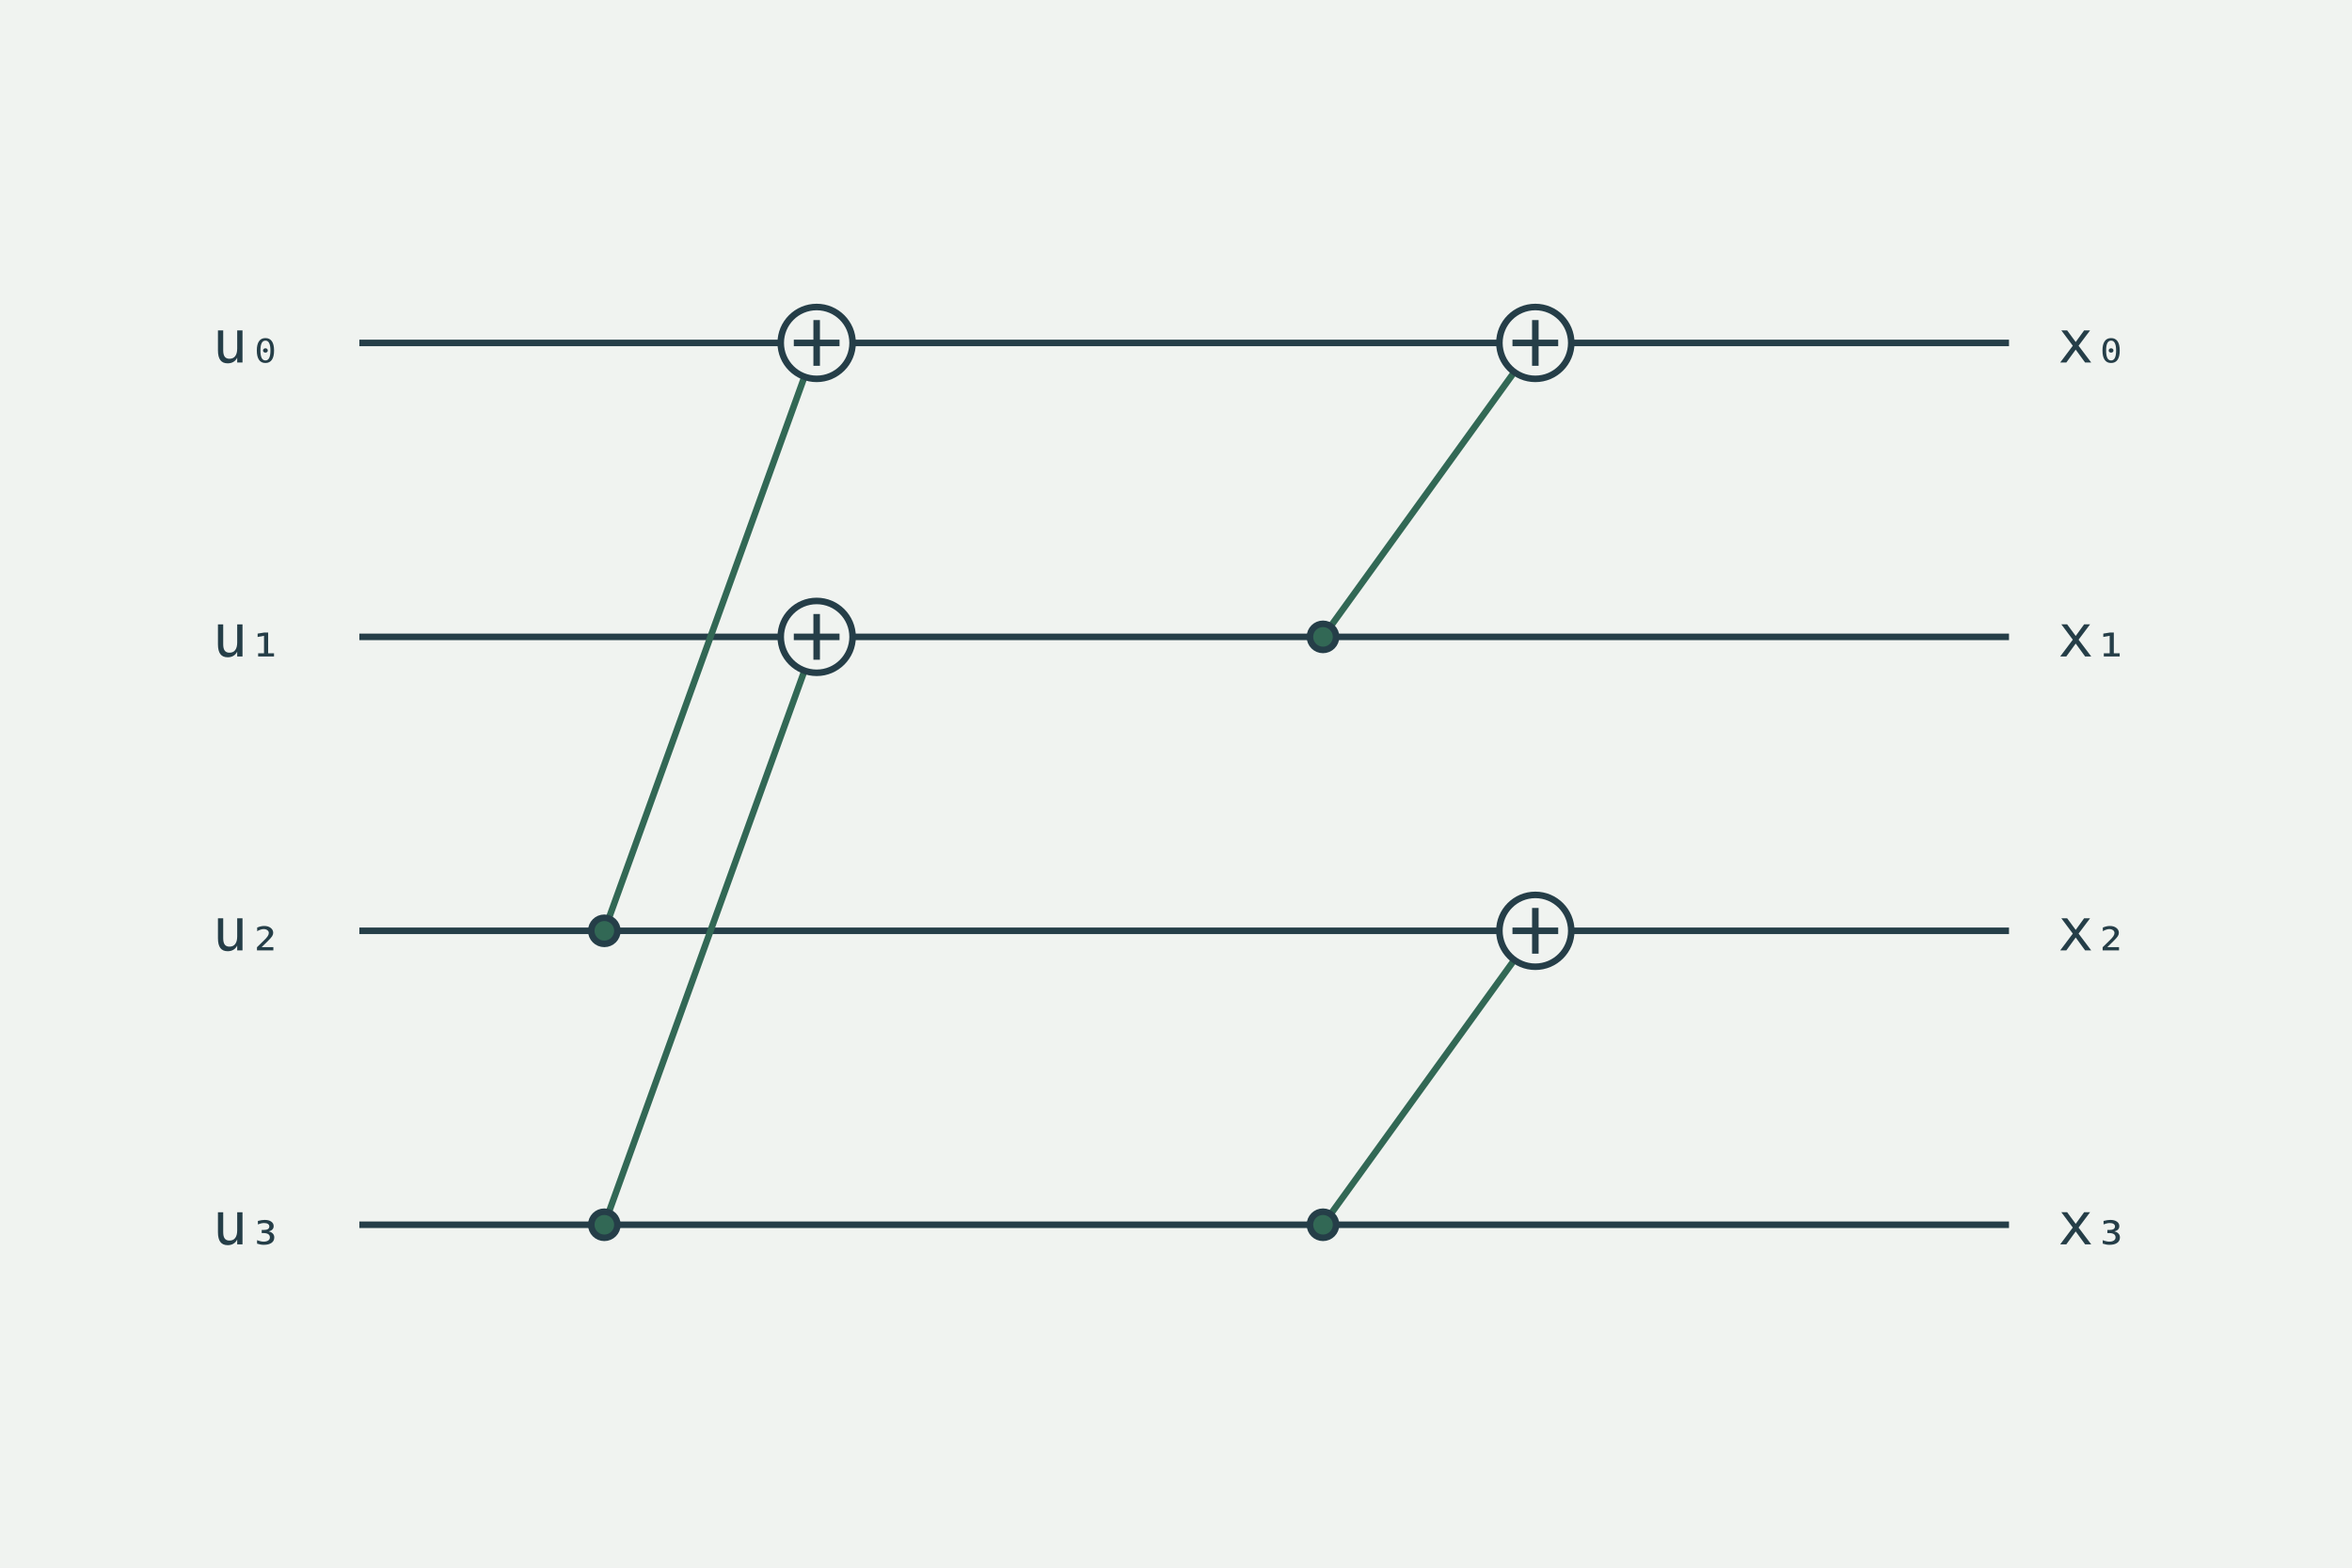
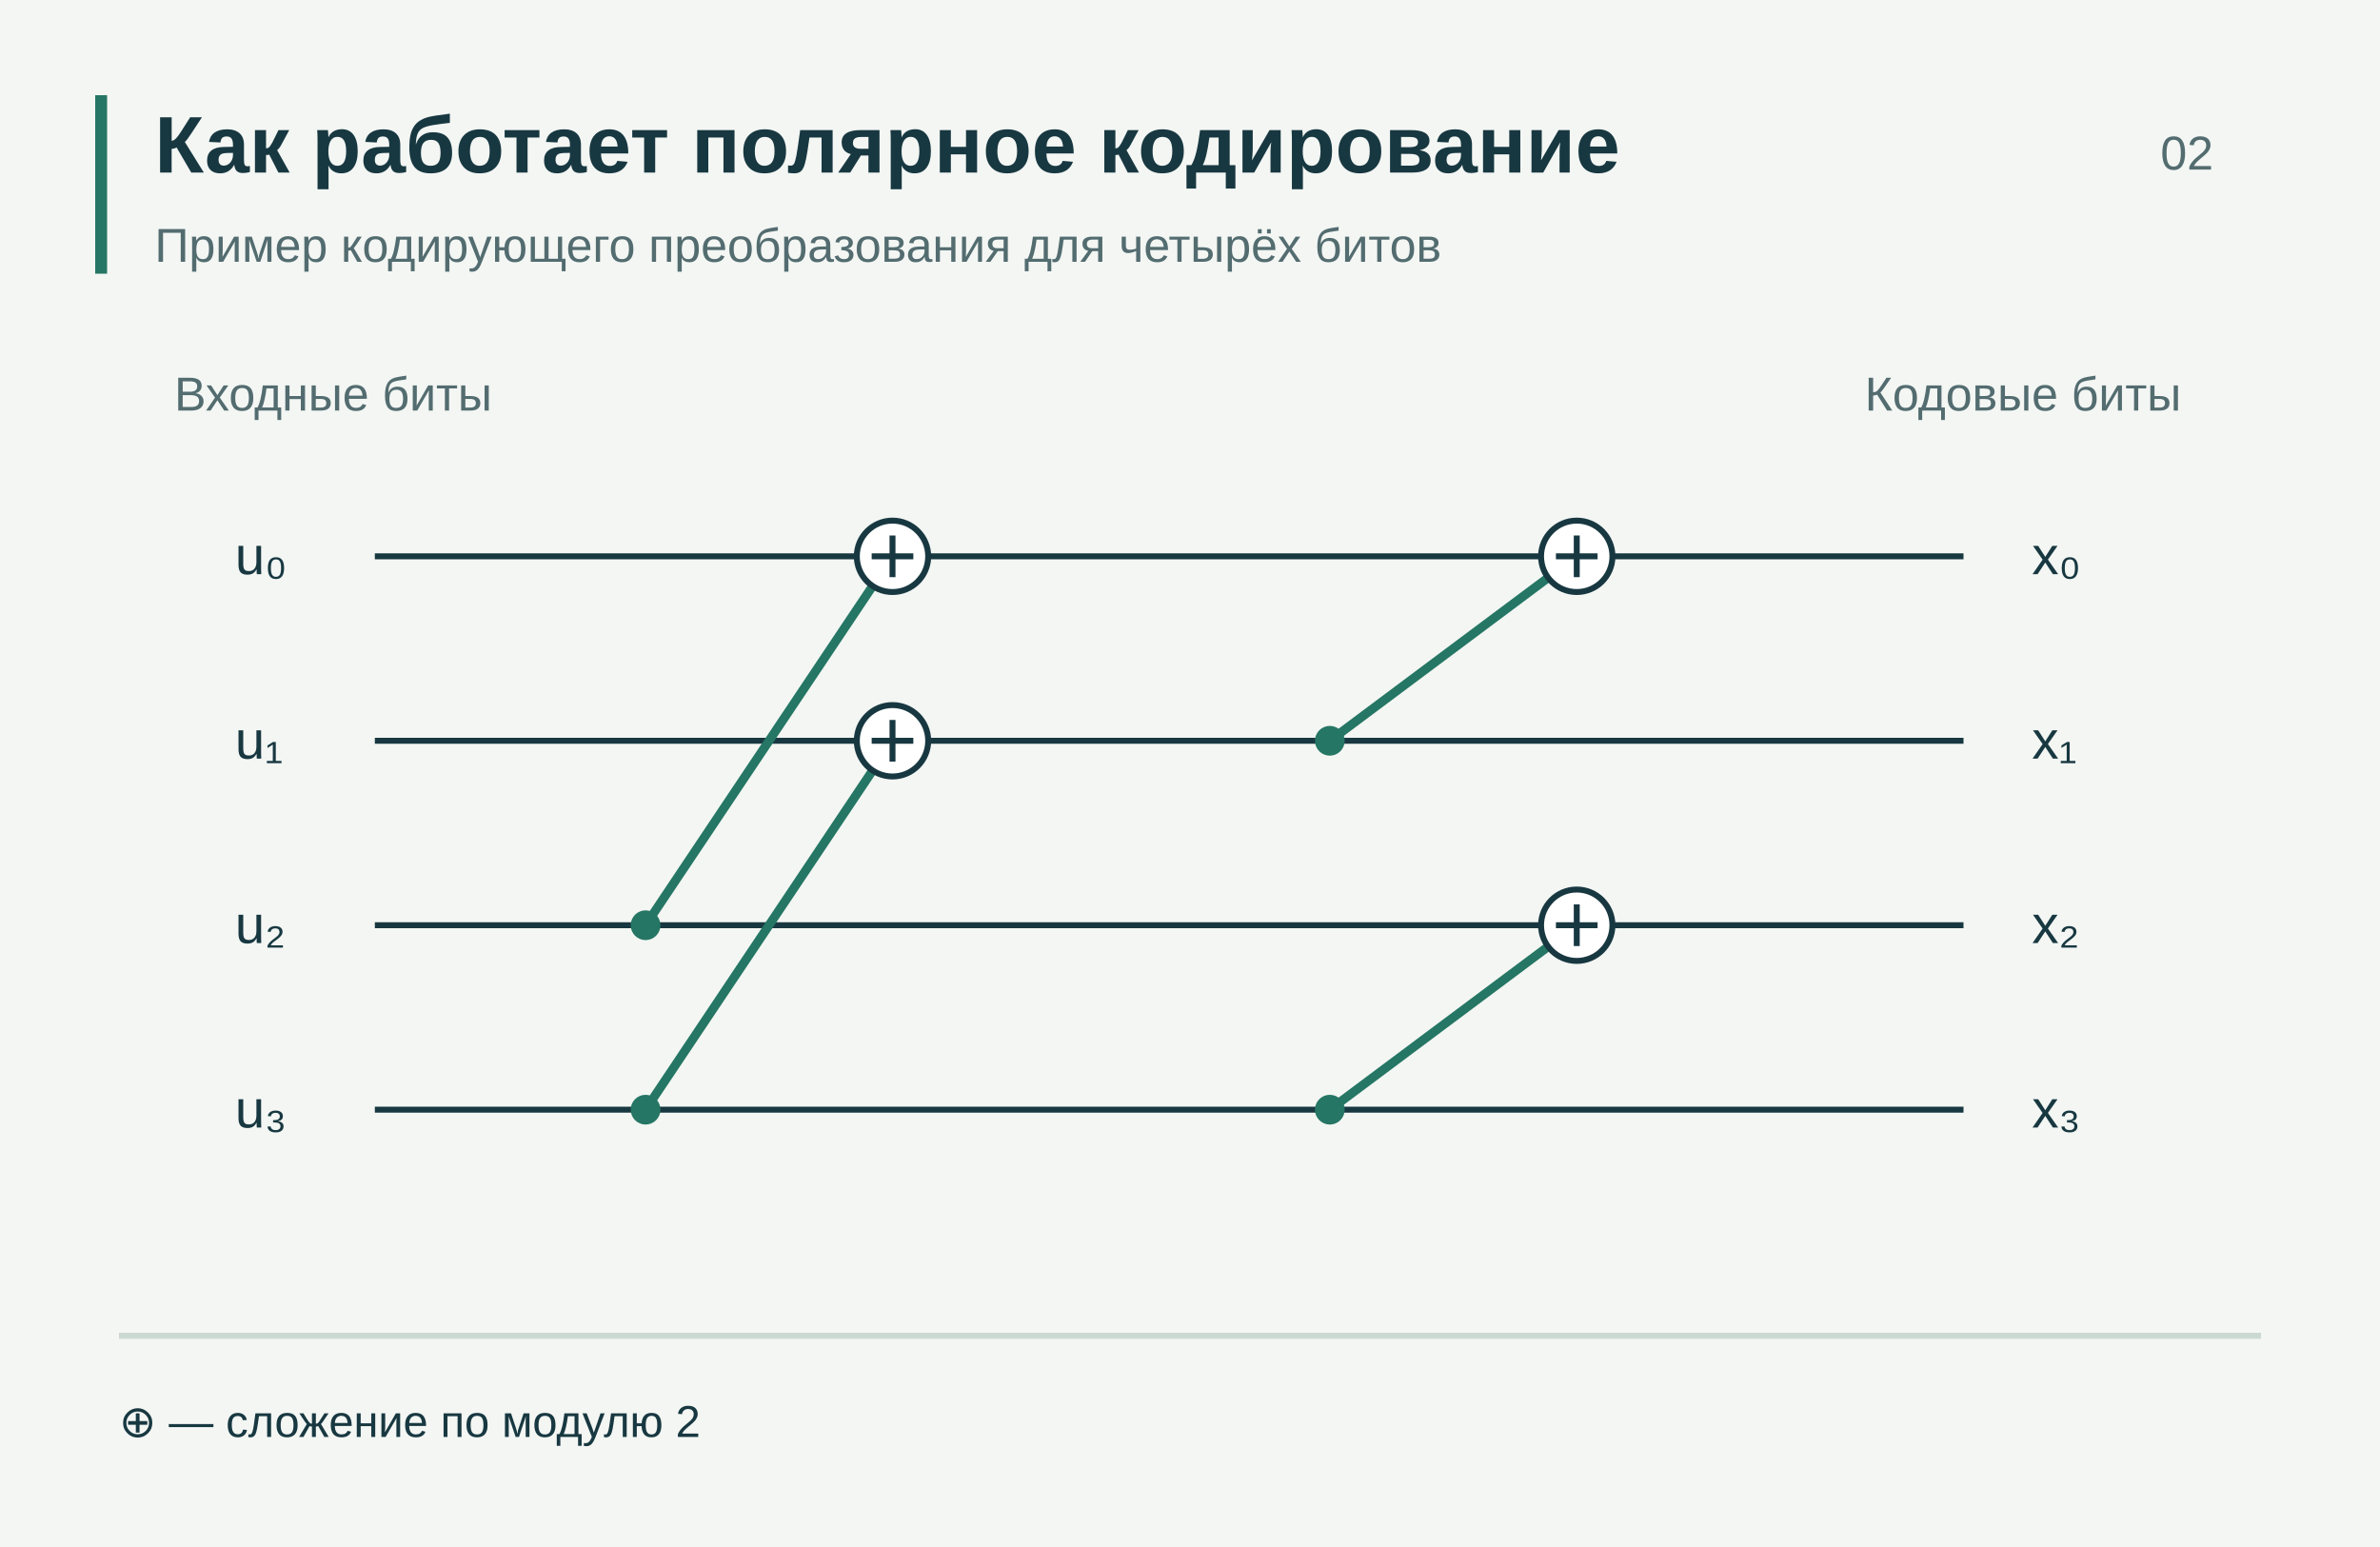
- <svg xmlns="http://www.w3.org/2000/svg" viewBox="0 0 720 480">
-   <rect width="720" height="480" fill="#f0f3f0" />
-   <g fill="none" stroke="#253e48" stroke-width="2">
-     <path d="M110 105H615M110 195H615M110 285H615M110 375H615" />
-     <g stroke="#326855">
-       <path d="M185 285L250 105M185 375L250 195M405 195L470 105M405 375L470 285" />
-     </g>
-     <g fill="#f0f3f0">
-       <circle cx="250" cy="105" r="11" />
-       <circle cx="250" cy="195" r="11" />
-       <circle cx="470" cy="105" r="11" />
-       <circle cx="470" cy="285" r="11" />
-     </g>
-     <path d="M243 105H257M250 98V112M243 195H257M250 188V202M463 105H477M470 98V112M463 285H477M470 278V292" />
-     <g fill="#326855">
-       <circle cx="185" cy="285" r="4" />
-       <circle cx="185" cy="375" r="4" />
-       <circle cx="405" cy="195" r="4" />
-       <circle cx="405" cy="375" r="4" />
-     </g>
-   </g>
-   <g fill="#253e48" font-family="monospace" font-size="18">
-     <text x="65" y="111">u₀</text>
-     <text x="65" y="201">u₁</text>
-     <text x="65" y="291">u₂</text>
-     <text x="65" y="381">u₃</text>
-     <text x="630" y="111">x₀</text>
-     <text x="630" y="201">x₁</text>
-     <text x="630" y="291">x₂</text>
-     <text x="630" y="381">x₃</text>
-   </g>
+ <svg xmlns="http://www.w3.org/2000/svg" viewBox="0 0 800 520" role="img" aria-labelledby="title desc">
+   <defs>
+     <marker id="arrow" markerWidth="7" markerHeight="7" refX="6" refY="3.5" orient="auto">
+       <path d="M0 0L7 3.5L0 7Z" fill="#257664" />
+     </marker>
+   </defs>
+   <style>text{font-family:Arial,sans-serif;fill:#183841;font-size:18px}path{fill:none;stroke:#183841;stroke-width:2}circle{fill:#fff;stroke:#183841;stroke-width:2}.muted{fill:#536c70;font-size:16px}.signal{stroke:#257664;stroke-width:3}.accent{fill:#257664}.head{font-size:27px;font-weight:700}.small{font-size:15px}</style>
+   <rect x="0" y="0" width="800" height="520" fill="#f3f6f3" />
+   <rect x="32" y="32" width="4" height="60" fill="#257664" />
+   <text x="52" y="58" class="head">Как работает полярное кодирование</text>
+   <text x="52" y="88" class="muted">Пример кодирующего преобразования для четырёх битов</text>
+   <text x="744" y="57" text-anchor="end" class="muted">02</text>
+   <text x="112" y="138" text-anchor="middle" class="muted">Входные биты</text>
+   <text x="680" y="138" text-anchor="middle" class="muted">Кодовые биты</text>
+   <path d="M126 187L660 187" />
+   <text x="79" y="193">u₀</text>
+   <text x="683" y="193">x₀</text>
+   <path d="M126 249L660 249" />
+   <text x="79" y="255">u₁</text>
+   <text x="683" y="255">x₁</text>
+   <path d="M126 311L660 311" />
+   <text x="79" y="317">u₂</text>
+   <text x="683" y="317">x₂</text>
+   <path d="M126 373L660 373" />
+   <text x="79" y="379">u₃</text>
+   <text x="683" y="379">x₃</text>
+   <path d="M217 311L300 187" class="signal" />
+   <circle cx="217" cy="311" r="4" style="fill:#257664;stroke:#257664" />
+   <circle cx="300" cy="187" r="12" />
+   <path d="M293 187L307 187" />
+   <path d="M300 180L300 194" />
+   <path d="M217 373L300 249" class="signal" />
+   <circle cx="217" cy="373" r="4" style="fill:#257664;stroke:#257664" />
+   <circle cx="300" cy="249" r="12" />
+   <path d="M293 249L307 249" />
+   <path d="M300 242L300 256" />
+   <path d="M447 249L530 187" class="signal" />
+   <circle cx="447" cy="249" r="4" style="fill:#257664;stroke:#257664" />
+   <circle cx="530" cy="187" r="12" />
+   <path d="M523 187L537 187" />
+   <path d="M530 180L530 194" />
+   <path d="M447 373L530 311" class="signal" />
+   <circle cx="447" cy="373" r="4" style="fill:#257664;stroke:#257664" />
+   <circle cx="530" cy="311" r="12" />
+   <path d="M523 311L537 311" />
+   <path d="M530 304L530 318" />
+   <path d="M40 449L760 449" style="stroke:#ccd9d3" />
+   <text x="40" y="483" class="small">⊕ — сложение по модулю 2</text>
</svg>
